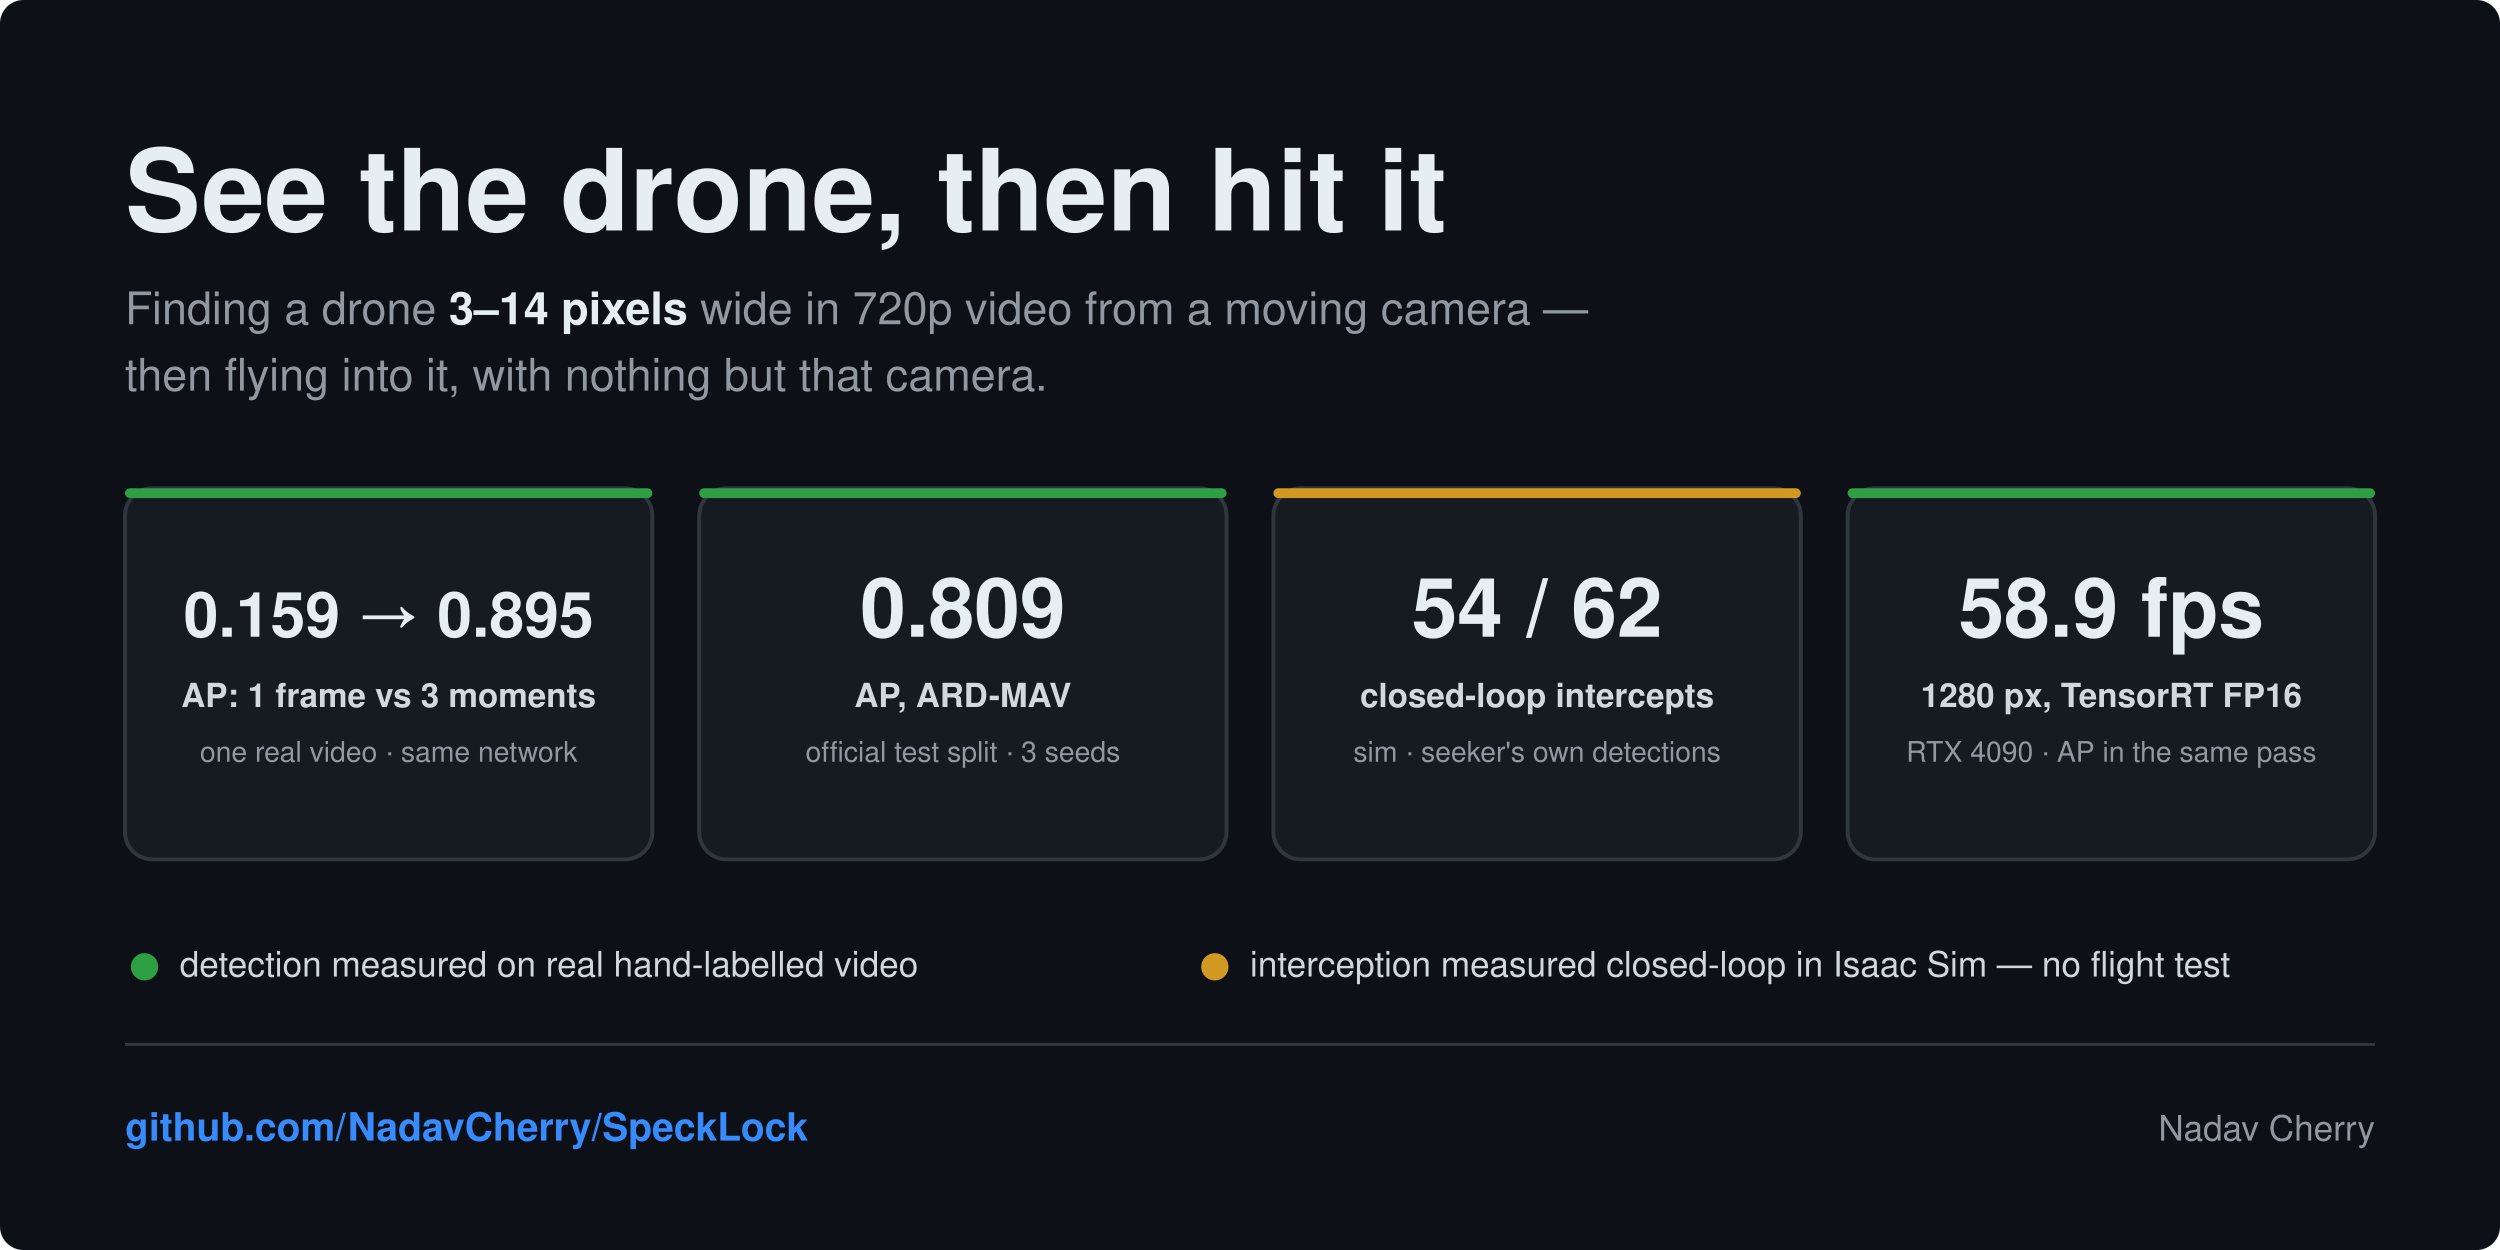
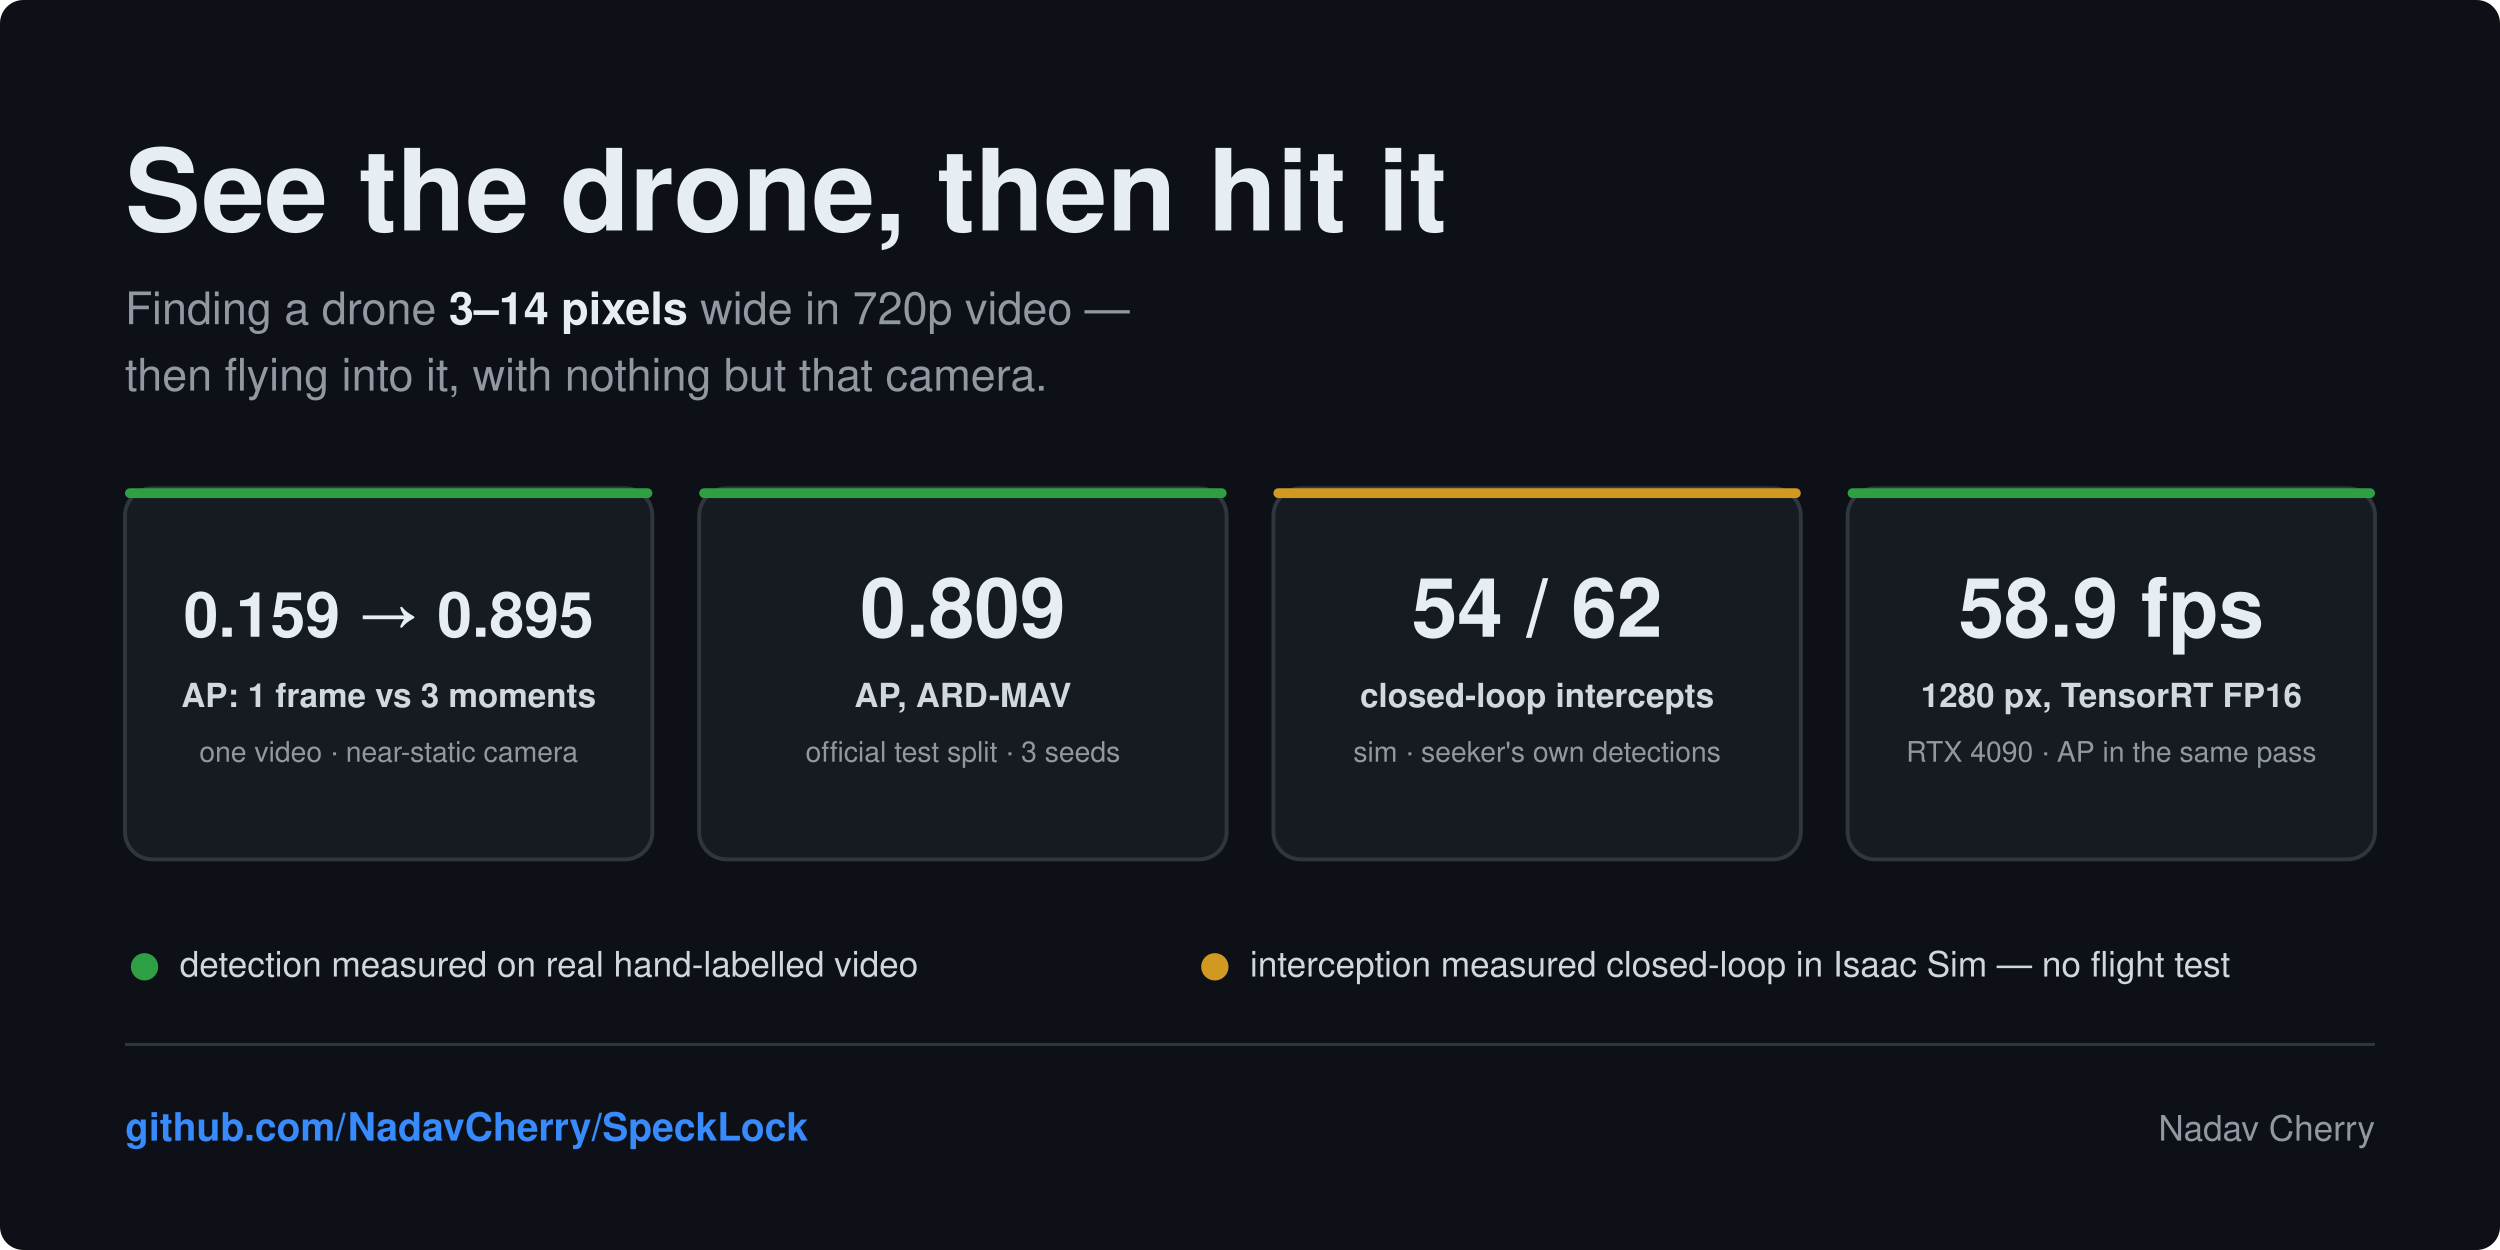
<svg xmlns="http://www.w3.org/2000/svg" width="1280" height="640" viewBox="0 0 1280 640" font-family="Segoe UI, Helvetica, Arial, sans-serif">
  <rect width="1280" height="640" fill="#0d1117" rx="12" />
  <defs>
    <marker id="ar" viewBox="0 0 10 10" refX="9" refY="5" markerWidth="7" markerHeight="7" orient="auto-start-reverse">
      <path d="M 0 1 L 9 5 L 0 9 z" fill="#8b949e" />
    </marker>
  </defs>
  <text x="64" y="118" font-size="58" font-weight="700" fill="#e6edf3">See the drone, then hit it</text>
-   <text x="64" y="166" font-size="23" fill="#9198a1">Finding a drone <tspan font-weight="700" fill="#e6edf3">3–14 pixels</tspan> wide in 720p video from a moving camera —</text>
+   <text x="64" y="166" font-size="23" fill="#9198a1">Finding a drone <tspan font-weight="700" fill="#e6edf3">3–14 pixels</tspan> wide in 720p video —</text>
  <text x="64" y="200" font-size="23" fill="#9198a1">then flying into it, with nothing but that camera.</text>
  <rect x="64.0" y="250" width="270.0" height="190" rx="14" fill="#161b22" stroke="#30363d" stroke-width="2" />
  <rect x="64.0" y="250" width="270.0" height="5" rx="2.5" fill="#2ea043" />
  <text x="199.0" y="326" text-anchor="middle" font-size="32" font-weight="700" fill="#e6edf3">0.159 → 0.895</text>
  <text x="199.0" y="362" text-anchor="middle" font-size="17" font-weight="600" fill="#e6edf3" opacity="0.9">AP: 1 frame vs 3 moments</text>
-   <text x="199.0" y="390" text-anchor="middle" font-size="14.5" fill="#9198a1">one real video · same network</text>
+   <text x="199.0" y="390" text-anchor="middle" font-size="14.5" fill="#9198a1">one video · near-static camera</text>
  <rect x="358.0" y="250" width="270.0" height="190" rx="14" fill="#161b22" stroke="#30363d" stroke-width="2" />
  <rect x="358.0" y="250" width="270.0" height="5" rx="2.5" fill="#2ea043" />
  <text x="493.0" y="326" text-anchor="middle" font-size="42" font-weight="700" fill="#e6edf3">0.809</text>
  <text x="493.0" y="362" text-anchor="middle" font-size="17" font-weight="600" fill="#e6edf3" opacity="0.9">AP, ARD-MAV</text>
  <text x="493.0" y="390" text-anchor="middle" font-size="14.5" fill="#9198a1">official test split · 3 seeds</text>
  <rect x="652.0" y="250" width="270.0" height="190" rx="14" fill="#161b22" stroke="#30363d" stroke-width="2" />
  <rect x="652.0" y="250" width="270.0" height="5" rx="2.5" fill="#d29922" />
  <text x="787.0" y="326" text-anchor="middle" font-size="42" font-weight="700" fill="#e6edf3">54 / 62</text>
  <text x="787.0" y="362" text-anchor="middle" font-size="17" font-weight="600" fill="#e6edf3" opacity="0.9">closed-loop intercepts</text>
  <text x="787.0" y="390" text-anchor="middle" font-size="14.5" fill="#9198a1">sim · seeker's own detections</text>
  <rect x="946.0" y="250" width="270.0" height="190" rx="14" fill="#161b22" stroke="#30363d" stroke-width="2" />
  <rect x="946.0" y="250" width="270.0" height="5" rx="2.5" fill="#2ea043" />
  <text x="1081.0" y="326" text-anchor="middle" font-size="42" font-weight="700" fill="#e6edf3">58.9 fps</text>
  <text x="1081.0" y="362" text-anchor="middle" font-size="17" font-weight="600" fill="#e6edf3" opacity="0.9">1280 px, TensorRT FP16</text>
  <text x="1081.0" y="390" text-anchor="middle" font-size="14.5" fill="#9198a1">RTX 4090 · AP in the same pass</text>
  <circle cx="74" cy="495" r="7" fill="#2ea043" />
  <text x="92" y="500" font-size="18" fill="#e6edf3" opacity="0.9">detection measured on real hand-labelled video</text>
  <circle cx="622" cy="495" r="7" fill="#d29922" />
  <text x="640" y="500" font-size="18" fill="#e6edf3" opacity="0.9">interception measured closed-loop in Isaac Sim — no flight test</text>
  <rect x="64" y="534" width="1152" height="1.5" fill="#30363d" />
  <text x="64" y="584" font-size="20" font-weight="700" fill="#388bfd">github.com/NadavCherry/SpeckLock</text>
  <text x="1216" y="584" text-anchor="end" font-size="18" fill="#9198a1">Nadav Cherry</text>
</svg>
